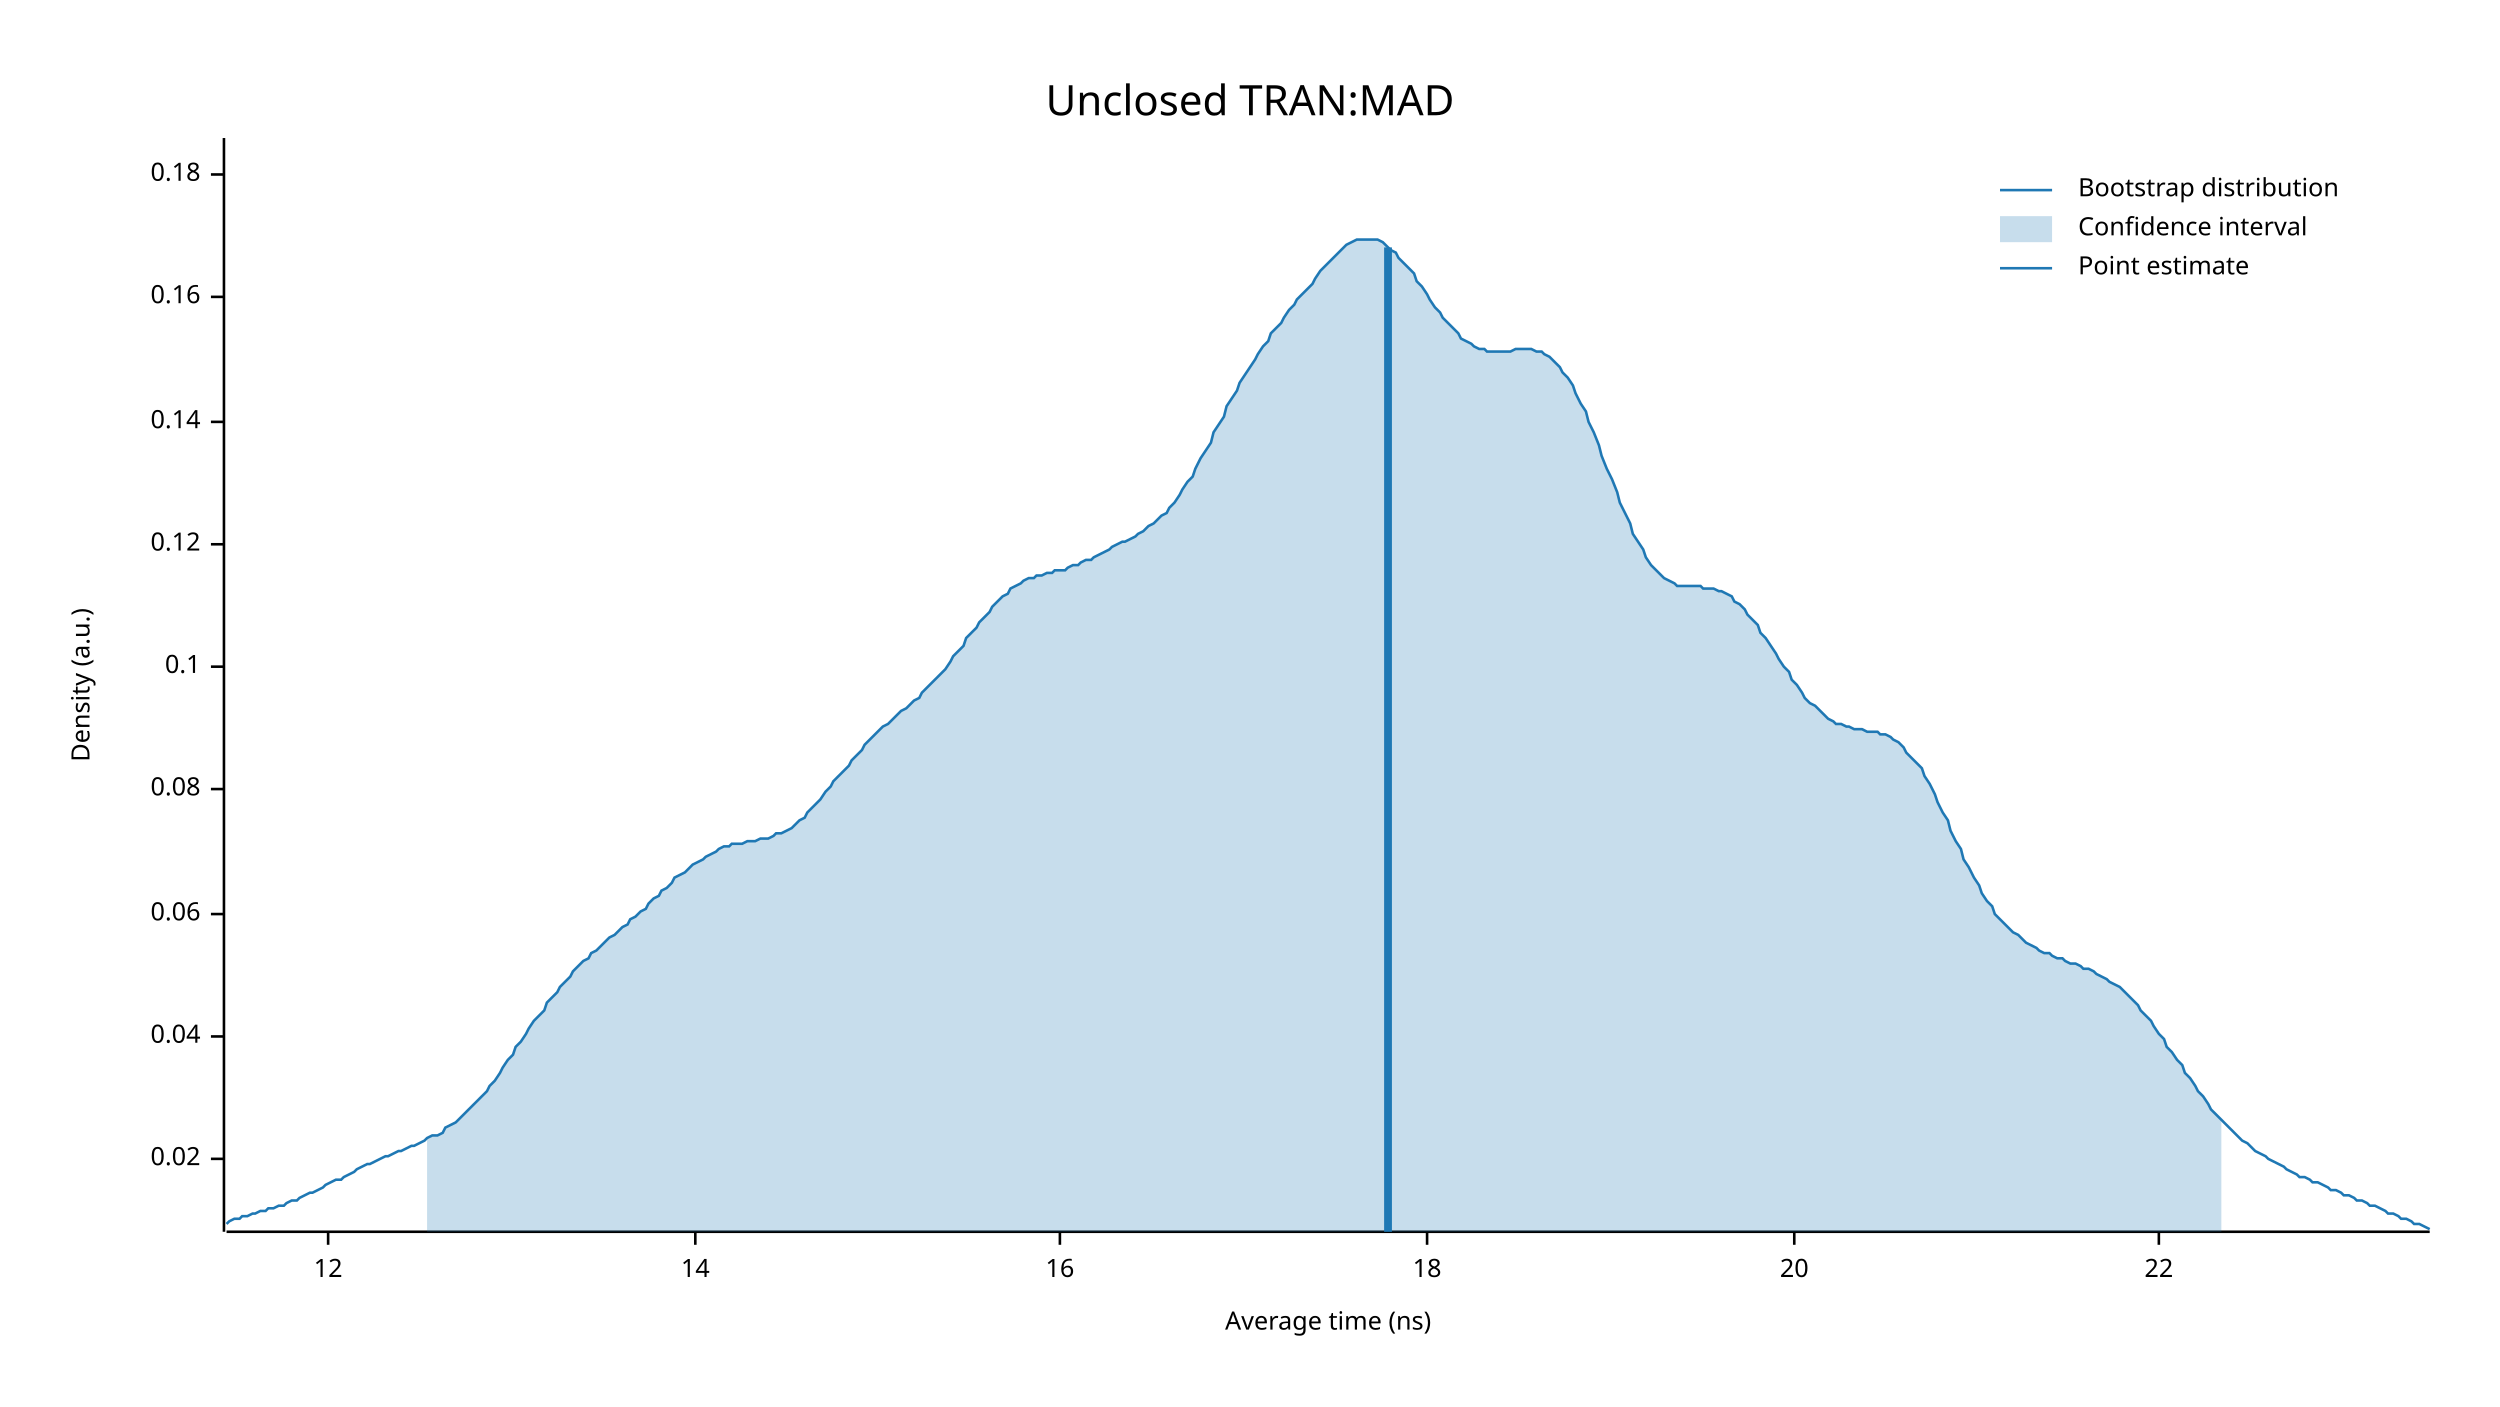
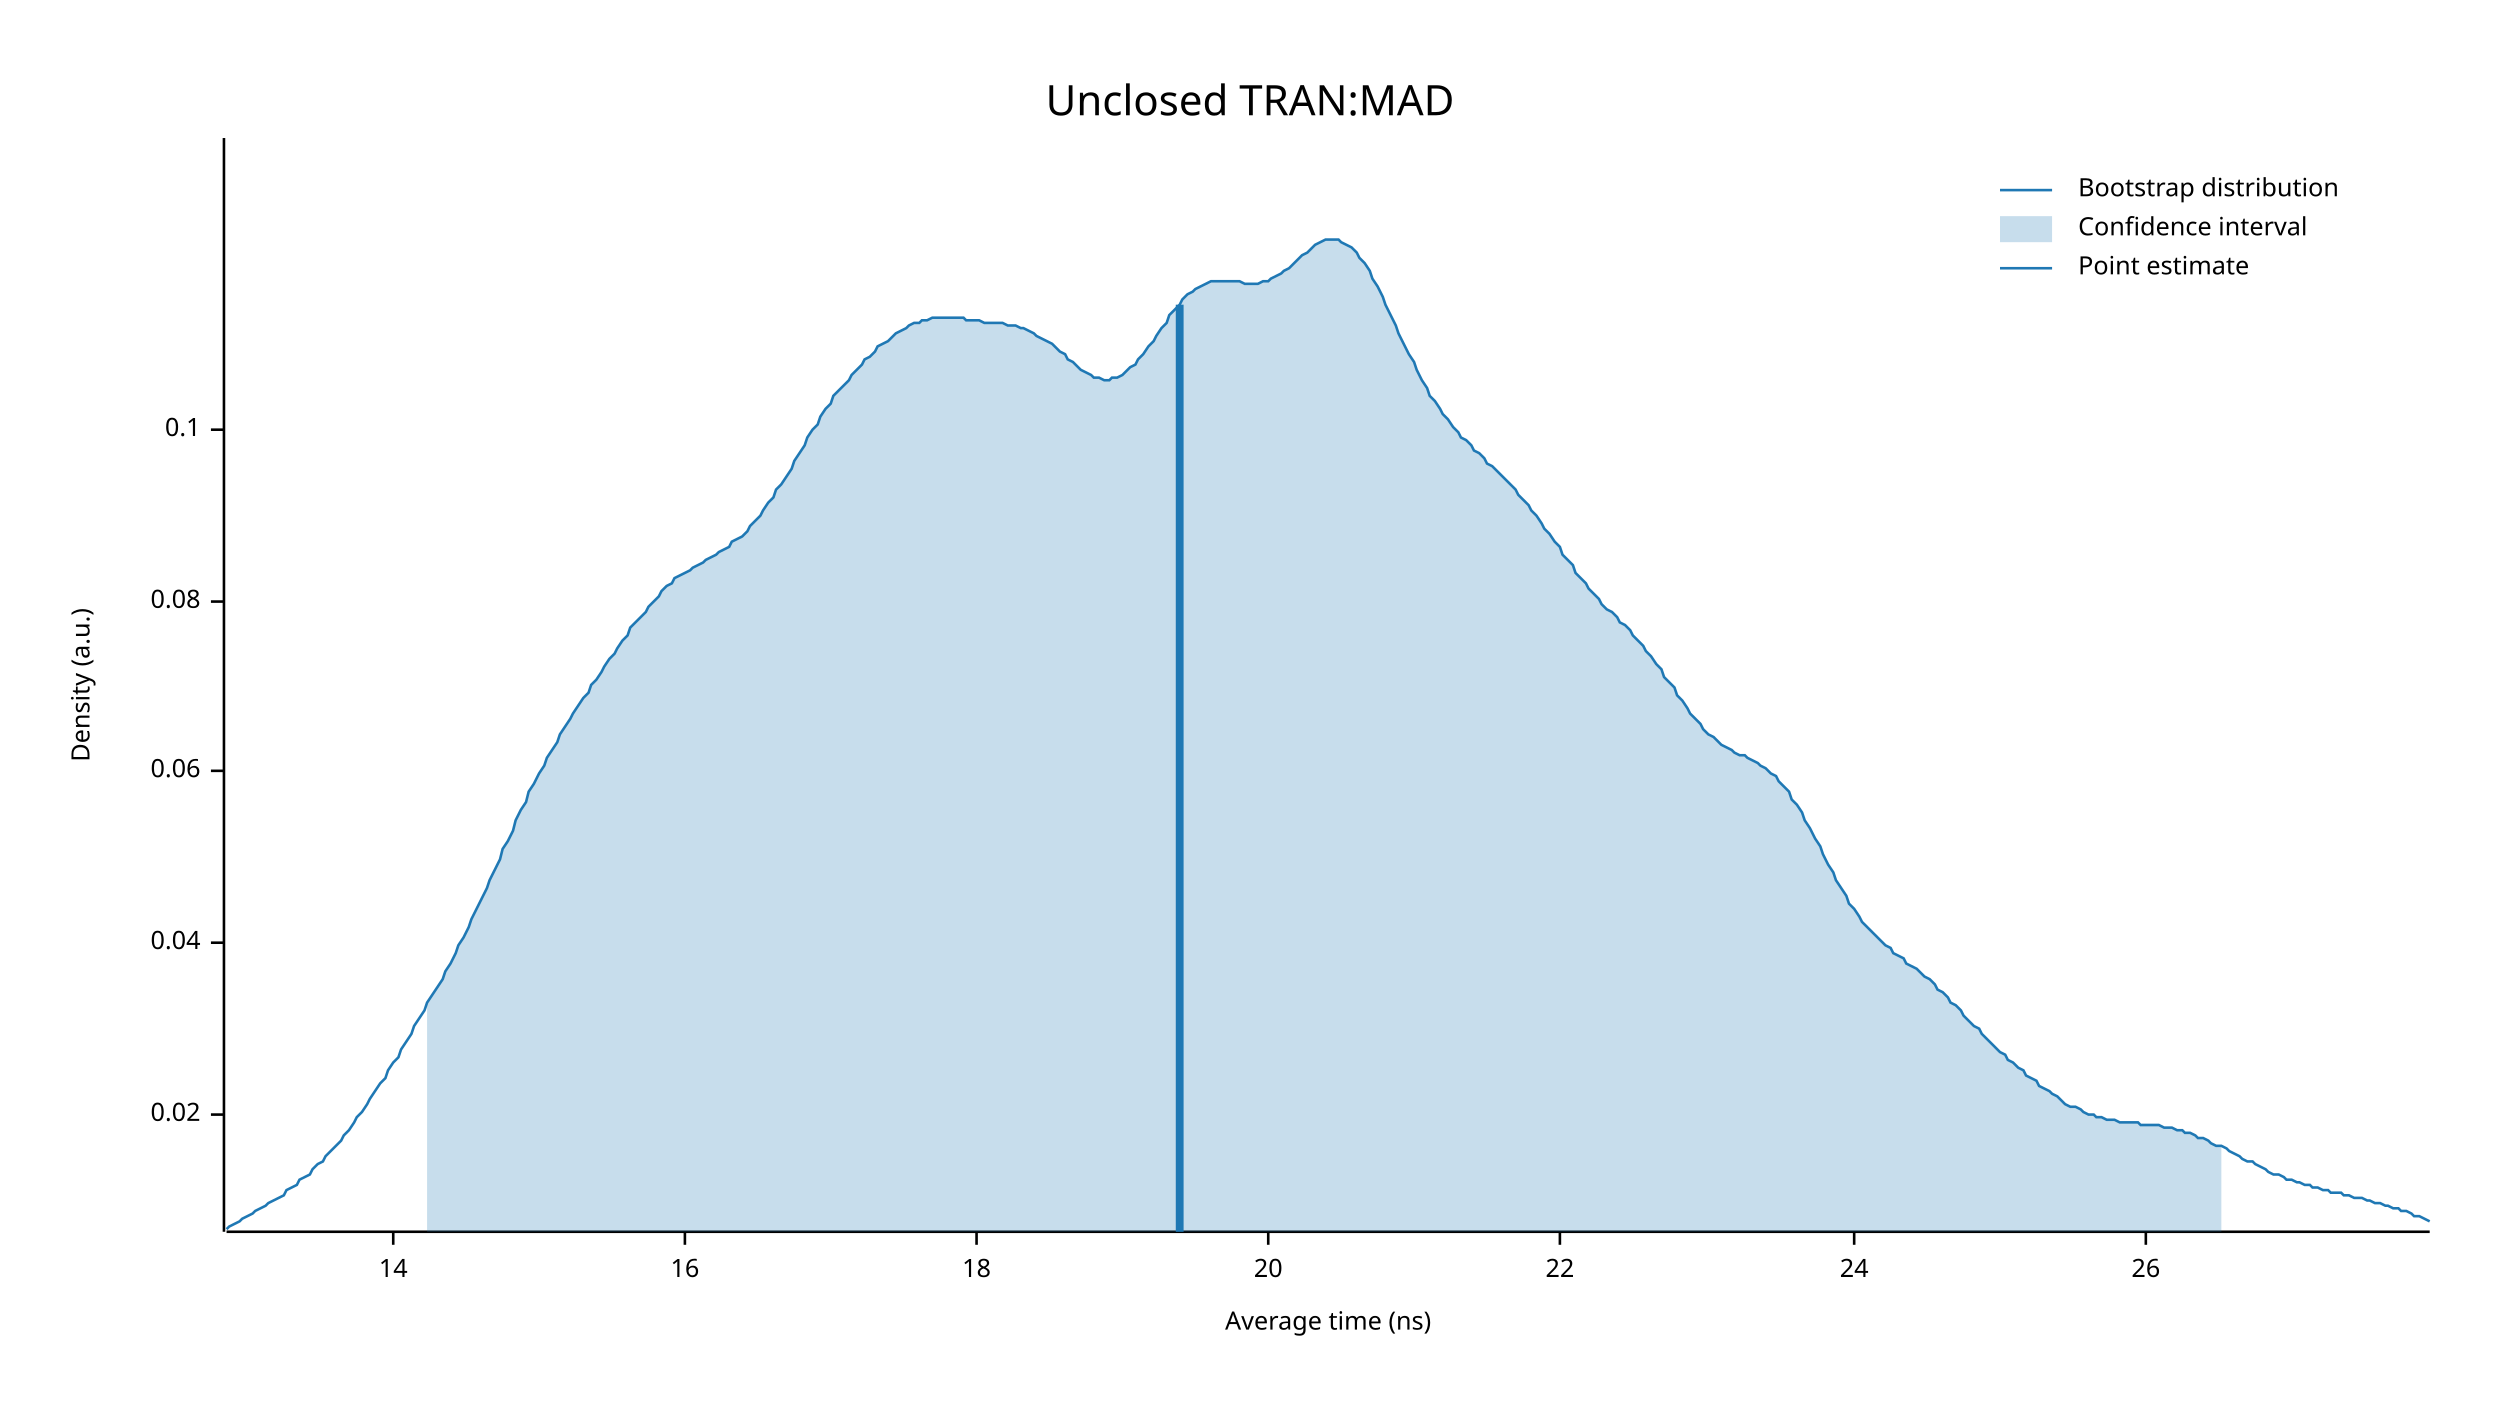
<svg xmlns="http://www.w3.org/2000/svg" width="960" height="540" viewBox="0 0 960 540">
  <text x="480" y="32" dy="0.76em" text-anchor="middle" font-family="sans-serif" font-size="16.129" opacity="1" fill="#000000">
Unclosed TRAN:MAD
</text>
  <text x="27" y="263" dy="0.76em" text-anchor="middle" font-family="sans-serif" font-size="9.677" opacity="1" fill="#000000" transform="rotate(270, 27, 263)">
Density (a.u.)
</text>
  <text x="510" y="513" dy="-0.5ex" text-anchor="middle" font-family="sans-serif" font-size="9.677" opacity="1" fill="#000000">
Average time (ns)
</text>
  <polyline fill="none" opacity="1" stroke="#000000" stroke-width="1" points="86,53 86,473 " />
-   <text x="77" y="445" dy="0.5ex" text-anchor="end" font-family="sans-serif" font-size="9.677" opacity="1" fill="#000000">
+   <text x="77" y="428" dy="0.5ex" text-anchor="end" font-family="sans-serif" font-size="9.677" opacity="1" fill="#000000">
0.02
</text>
-   <polyline fill="none" opacity="1" stroke="#000000" stroke-width="1" points="81,445 86,445 " />
-   <text x="77" y="398" dy="0.5ex" text-anchor="end" font-family="sans-serif" font-size="9.677" opacity="1" fill="#000000">
+   <polyline fill="none" opacity="1" stroke="#000000" stroke-width="1" points="81,428 86,428 " />
+   <text x="77" y="362" dy="0.5ex" text-anchor="end" font-family="sans-serif" font-size="9.677" opacity="1" fill="#000000">
0.04
</text>
-   <polyline fill="none" opacity="1" stroke="#000000" stroke-width="1" points="81,398 86,398 " />
-   <text x="77" y="351" dy="0.5ex" text-anchor="end" font-family="sans-serif" font-size="9.677" opacity="1" fill="#000000">
+   <polyline fill="none" opacity="1" stroke="#000000" stroke-width="1" points="81,362 86,362 " />
+   <text x="77" y="296" dy="0.5ex" text-anchor="end" font-family="sans-serif" font-size="9.677" opacity="1" fill="#000000">
0.06
</text>
-   <polyline fill="none" opacity="1" stroke="#000000" stroke-width="1" points="81,351 86,351 " />
-   <text x="77" y="303" dy="0.5ex" text-anchor="end" font-family="sans-serif" font-size="9.677" opacity="1" fill="#000000">
+   <polyline fill="none" opacity="1" stroke="#000000" stroke-width="1" points="81,296 86,296 " />
+   <text x="77" y="231" dy="0.5ex" text-anchor="end" font-family="sans-serif" font-size="9.677" opacity="1" fill="#000000">
0.08
</text>
-   <polyline fill="none" opacity="1" stroke="#000000" stroke-width="1" points="81,303 86,303 " />
-   <text x="77" y="256" dy="0.5ex" text-anchor="end" font-family="sans-serif" font-size="9.677" opacity="1" fill="#000000">
+   <polyline fill="none" opacity="1" stroke="#000000" stroke-width="1" points="81,231 86,231 " />
+   <text x="77" y="165" dy="0.5ex" text-anchor="end" font-family="sans-serif" font-size="9.677" opacity="1" fill="#000000">
0.1
</text>
-   <polyline fill="none" opacity="1" stroke="#000000" stroke-width="1" points="81,256 86,256 " />
-   <text x="77" y="209" dy="0.5ex" text-anchor="end" font-family="sans-serif" font-size="9.677" opacity="1" fill="#000000">
- 0.12
- </text>
-   <polyline fill="none" opacity="1" stroke="#000000" stroke-width="1" points="81,209 86,209 " />
-   <text x="77" y="162" dy="0.5ex" text-anchor="end" font-family="sans-serif" font-size="9.677" opacity="1" fill="#000000">
- 0.14
- </text>
-   <polyline fill="none" opacity="1" stroke="#000000" stroke-width="1" points="81,162 86,162 " />
-   <text x="77" y="114" dy="0.5ex" text-anchor="end" font-family="sans-serif" font-size="9.677" opacity="1" fill="#000000">
- 0.16
- </text>
-   <polyline fill="none" opacity="1" stroke="#000000" stroke-width="1" points="81,114 86,114 " />
-   <text x="77" y="67" dy="0.5ex" text-anchor="end" font-family="sans-serif" font-size="9.677" opacity="1" fill="#000000">
- 0.18
- </text>
-   <polyline fill="none" opacity="1" stroke="#000000" stroke-width="1" points="81,67 86,67 " />
+   <polyline fill="none" opacity="1" stroke="#000000" stroke-width="1" points="81,165 86,165 " />
  <polyline fill="none" opacity="1" stroke="#000000" stroke-width="1" points="87,473 933,473 " />
-   <text x="126" y="483" dy="0.76em" text-anchor="middle" font-family="sans-serif" font-size="9.677" opacity="1" fill="#000000">
- 12
- </text>
-   <polyline fill="none" opacity="1" stroke="#000000" stroke-width="1" points="126,473 126,478 " />
-   <text x="267" y="483" dy="0.76em" text-anchor="middle" font-family="sans-serif" font-size="9.677" opacity="1" fill="#000000">
+   <text x="151" y="483" dy="0.76em" text-anchor="middle" font-family="sans-serif" font-size="9.677" opacity="1" fill="#000000">
14
</text>
-   <polyline fill="none" opacity="1" stroke="#000000" stroke-width="1" points="267,473 267,478 " />
-   <text x="407" y="483" dy="0.76em" text-anchor="middle" font-family="sans-serif" font-size="9.677" opacity="1" fill="#000000">
+   <polyline fill="none" opacity="1" stroke="#000000" stroke-width="1" points="151,473 151,478 " />
+   <text x="263" y="483" dy="0.76em" text-anchor="middle" font-family="sans-serif" font-size="9.677" opacity="1" fill="#000000">
16
</text>
-   <polyline fill="none" opacity="1" stroke="#000000" stroke-width="1" points="407,473 407,478 " />
-   <text x="548" y="483" dy="0.76em" text-anchor="middle" font-family="sans-serif" font-size="9.677" opacity="1" fill="#000000">
+   <polyline fill="none" opacity="1" stroke="#000000" stroke-width="1" points="263,473 263,478 " />
+   <text x="375" y="483" dy="0.76em" text-anchor="middle" font-family="sans-serif" font-size="9.677" opacity="1" fill="#000000">
18
</text>
-   <polyline fill="none" opacity="1" stroke="#000000" stroke-width="1" points="548,473 548,478 " />
-   <text x="689" y="483" dy="0.76em" text-anchor="middle" font-family="sans-serif" font-size="9.677" opacity="1" fill="#000000">
+   <polyline fill="none" opacity="1" stroke="#000000" stroke-width="1" points="375,473 375,478 " />
+   <text x="487" y="483" dy="0.76em" text-anchor="middle" font-family="sans-serif" font-size="9.677" opacity="1" fill="#000000">
20
</text>
-   <polyline fill="none" opacity="1" stroke="#000000" stroke-width="1" points="689,473 689,478 " />
-   <text x="829" y="483" dy="0.76em" text-anchor="middle" font-family="sans-serif" font-size="9.677" opacity="1" fill="#000000">
+   <polyline fill="none" opacity="1" stroke="#000000" stroke-width="1" points="487,473 487,478 " />
+   <text x="599" y="483" dy="0.76em" text-anchor="middle" font-family="sans-serif" font-size="9.677" opacity="1" fill="#000000">
22
</text>
-   <polyline fill="none" opacity="1" stroke="#000000" stroke-width="1" points="829,473 829,478 " />
-   <polyline fill="none" opacity="1" stroke="#1F78B4" stroke-width="1" points="87,470 88,469 90,468 92,468 93,467 95,467 97,466 98,466 100,465 102,465 103,464 105,464 107,463 109,463 110,462 112,461 114,461 115,460 117,459 119,458 120,458 122,457 124,456 125,455 127,454 129,453 131,453 132,452 134,451 136,450 137,449 139,448 141,447 142,447 144,446 146,445 148,444 149,444 151,443 153,442 154,442 156,441 158,440 159,440 161,439 163,438 164,437 166,436 168,436 170,435 171,433 173,432 175,431 176,430 178,428 180,426 181,425 183,423 185,421 187,419 188,417 190,415 192,412 193,410 195,407 197,405 198,402 200,400 202,397 203,395 205,392 207,390 209,388 210,385 212,383 214,381 215,379 217,377 219,375 220,373 222,371 224,369 226,368 227,366 229,365 231,363 232,362 234,360 236,359 237,358 239,356 241,355 242,353 244,352 246,350 248,349 249,347 251,345 253,344 254,342 256,341 258,339 259,337 261,336 263,335 265,333 266,332 268,331 270,330 271,329 273,328 275,327 276,326 278,325 280,325 281,324 283,324 285,324 287,323 288,323 290,323 292,322 293,322 295,322 297,321 298,320 300,320 302,319 304,318 305,317 307,315 309,314 310,312 312,310 314,308 315,307 317,304 319,302 320,300 322,298 324,296 326,294 327,292 329,290 331,288 332,286 334,284 336,282 337,281 339,279 341,278 343,276 344,275 346,273 348,272 349,271 351,269 353,268 354,266 356,264 358,262 359,261 361,259 363,257 365,254 366,252 368,250 370,248 371,245 373,243 375,241 376,239 378,237 380,235 381,233 383,231 385,229 387,228 388,226 390,225 392,224 393,223 395,222 397,222 398,221 400,221 402,220 404,220 405,219 407,219 409,219 410,218 412,217 414,217 415,216 417,215 419,215 420,214 422,213 424,212 426,211 427,210 429,209 431,208 432,208 434,207 436,206 437,205 439,204 441,202 443,201 444,200 446,198 448,197 449,195 451,193 453,190 454,188 456,185 458,183 459,180 461,176 463,173 465,170 466,166 468,163 470,160 471,156 473,153 475,150 476,147 478,144 480,141 482,138 483,136 485,133 487,131 488,128 490,126 492,124 493,122 495,119 497,117 498,115 500,113 502,111 504,109 505,107 507,104 509,102 510,101 512,99 514,97 515,96 517,94 519,93 521,92 522,92 524,92 526,92 527,92 529,92 531,93 532,94 534,96 536,97 537,99 539,101 541,103 543,105 544,108 546,110 548,113 549,115 551,118 553,120 554,122 556,124 558,126 560,128 561,130 563,131 565,132 566,133 568,134 570,134 571,135 573,135 575,135 576,135 578,135 580,135 582,134 583,134 585,134 587,134 588,134 590,135 592,135 593,136 595,137 597,139 599,141 600,143 602,145 604,148 605,151 607,155 609,158 610,162 612,166 614,171 615,175 617,180 619,184 621,189 622,193 624,197 626,201 627,205 629,208 631,211 632,214 634,217 636,219 638,221 639,222 641,223 643,224 644,225 646,225 648,225 649,225 651,225 653,225 654,226 656,226 658,226 660,227 661,227 663,228 665,229 666,231 668,232 670,234 671,236 673,238 675,240 676,243 678,245 680,248 682,251 683,253 685,256 687,258 688,261 690,263 692,266 693,268 695,270 697,271 699,273 700,274 702,276 704,277 705,278 707,278 709,279 710,279 712,280 714,280 715,280 717,281 719,281 721,281 722,282 724,282 726,283 727,284 729,285 731,287 732,289 734,291 736,293 738,295 739,298 741,301 743,305 744,308 746,312 748,315 749,319 751,323 753,326 754,330 756,333 758,337 760,340 761,343 763,346 765,348 766,351 768,353 770,355 771,356 773,358 775,359 777,361 778,362 780,363 782,364 783,365 785,366 787,366 788,367 790,368 792,368 793,369 795,370 797,370 799,371 800,372 802,372 804,373 805,374 807,375 809,376 810,377 812,378 814,379 816,381 817,382 819,384 821,386 822,388 824,390 826,392 827,394 829,397 831,399 832,402 834,404 836,407 838,409 839,412 841,414 843,417 844,419 846,421 848,424 849,426 851,428 853,430 855,432 856,433 858,435 860,437 861,438 863,439 865,441 866,442 868,443 870,444 871,445 873,446 875,447 877,448 878,449 880,450 882,451 883,452 885,452 887,453 888,454 890,454 892,455 894,456 895,457 897,457 899,458 900,459 902,459 904,460 905,461 907,461 909,462 910,463 912,463 914,464 916,465 917,466 919,466 921,467 922,468 924,468 926,469 927,470 929,470 931,471 933,472 " />
-   <polygon opacity="0.25" fill="#1F78B4" points="164,437 166,436 168,436 170,435 171,433 173,432 175,431 176,430 178,428 180,426 181,425 183,423 185,421 187,419 188,417 190,415 192,412 193,410 195,407 197,405 198,402 200,400 202,397 203,395 205,392 207,390 209,388 210,385 212,383 214,381 215,379 217,377 219,375 220,373 222,371 224,369 226,368 227,366 229,365 231,363 232,362 234,360 236,359 237,358 239,356 241,355 242,353 244,352 246,350 248,349 249,347 251,345 253,344 254,342 256,341 258,339 259,337 261,336 263,335 265,333 266,332 268,331 270,330 271,329 273,328 275,327 276,326 278,325 280,325 281,324 283,324 285,324 287,323 288,323 290,323 292,322 293,322 295,322 297,321 298,320 300,320 302,319 304,318 305,317 307,315 309,314 310,312 312,310 314,308 315,307 317,304 319,302 320,300 322,298 324,296 326,294 327,292 329,290 331,288 332,286 334,284 336,282 337,281 339,279 341,278 343,276 344,275 346,273 348,272 349,271 351,269 353,268 354,266 356,264 358,262 359,261 361,259 363,257 365,254 366,252 368,250 370,248 371,245 373,243 375,241 376,239 378,237 380,235 381,233 383,231 385,229 387,228 388,226 390,225 392,224 393,223 395,222 397,222 398,221 400,221 402,220 404,220 405,219 407,219 409,219 410,218 412,217 414,217 415,216 417,215 419,215 420,214 422,213 424,212 426,211 427,210 429,209 431,208 432,208 434,207 436,206 437,205 439,204 441,202 443,201 444,200 446,198 448,197 449,195 451,193 453,190 454,188 456,185 458,183 459,180 461,176 463,173 465,170 466,166 468,163 470,160 471,156 473,153 475,150 476,147 478,144 480,141 482,138 483,136 485,133 487,131 488,128 490,126 492,124 493,122 495,119 497,117 498,115 500,113 502,111 504,109 505,107 507,104 509,102 510,101 512,99 514,97 515,96 517,94 519,93 521,92 522,92 524,92 526,92 527,92 529,92 531,93 532,94 534,96 536,97 537,99 539,101 541,103 543,105 544,108 546,110 548,113 549,115 551,118 553,120 554,122 556,124 558,126 560,128 561,130 563,131 565,132 566,133 568,134 570,134 571,135 573,135 575,135 576,135 578,135 580,135 582,134 583,134 585,134 587,134 588,134 590,135 592,135 593,136 595,137 597,139 599,141 600,143 602,145 604,148 605,151 607,155 609,158 610,162 612,166 614,171 615,175 617,180 619,184 621,189 622,193 624,197 626,201 627,205 629,208 631,211 632,214 634,217 636,219 638,221 639,222 641,223 643,224 644,225 646,225 648,225 649,225 651,225 653,225 654,226 656,226 658,226 660,227 661,227 663,228 665,229 666,231 668,232 670,234 671,236 673,238 675,240 676,243 678,245 680,248 682,251 683,253 685,256 687,258 688,261 690,263 692,266 693,268 695,270 697,271 699,273 700,274 702,276 704,277 705,278 707,278 709,279 710,279 712,280 714,280 715,280 717,281 719,281 721,281 722,282 724,282 726,283 727,284 729,285 731,287 732,289 734,291 736,293 738,295 739,298 741,301 743,305 744,308 746,312 748,315 749,319 751,323 753,326 754,330 756,333 758,337 760,340 761,343 763,346 765,348 766,351 768,353 770,355 771,356 773,358 775,359 777,361 778,362 780,363 782,364 783,365 785,366 787,366 788,367 790,368 792,368 793,369 795,370 797,370 799,371 800,372 802,372 804,373 805,374 807,375 809,376 810,377 812,378 814,379 816,381 817,382 819,384 821,386 822,388 824,390 826,392 827,394 829,397 831,399 832,402 834,404 836,407 838,409 839,412 841,414 843,417 844,419 846,421 848,424 849,426 851,428 853,430 853,473 164,473 " />
-   <polyline fill="none" opacity="1" stroke="#1F78B4" stroke-width="3" points="533,473 533,95 " />
+   <polyline fill="none" opacity="1" stroke="#000000" stroke-width="1" points="599,473 599,478 " />
+   <text x="712" y="483" dy="0.76em" text-anchor="middle" font-family="sans-serif" font-size="9.677" opacity="1" fill="#000000">
+ 24
+ </text>
+   <polyline fill="none" opacity="1" stroke="#000000" stroke-width="1" points="712,473 712,478 " />
+   <text x="824" y="483" dy="0.76em" text-anchor="middle" font-family="sans-serif" font-size="9.677" opacity="1" fill="#000000">
+ 26
+ </text>
+   <polyline fill="none" opacity="1" stroke="#000000" stroke-width="1" points="824,473 824,478 " />
+   <polyline fill="none" opacity="1" stroke="#1F78B4" stroke-width="1" points="87,472 88,471 90,470 92,469 93,468 95,467 97,466 98,465 100,464 102,463 103,462 105,461 107,460 109,459 110,457 112,456 114,455 115,453 117,452 119,451 120,449 122,447 124,446 125,444 127,442 129,440 131,438 132,436 134,434 136,431 137,429 139,427 141,424 142,422 144,419 146,416 148,414 149,411 151,408 153,406 154,403 156,400 158,397 159,394 161,391 163,388 164,385 166,382 168,379 170,376 171,373 173,370 175,366 176,363 178,360 180,356 181,353 183,349 185,345 187,341 188,338 190,334 192,330 193,326 195,323 197,319 198,315 200,311 202,308 203,304 205,301 207,297 209,294 210,291 212,288 214,285 215,282 217,279 219,276 220,274 222,271 224,268 226,266 227,263 229,261 231,258 232,256 234,253 236,251 237,249 239,246 241,244 242,241 244,239 246,237 248,235 249,233 251,231 253,229 254,227 256,225 258,224 259,222 261,221 263,220 265,219 266,218 268,217 270,216 271,215 273,214 275,213 276,212 278,211 280,210 281,208 283,207 285,206 287,204 288,202 290,200 292,198 293,196 295,193 297,191 298,188 300,186 302,183 304,180 305,177 307,174 309,171 310,168 312,165 314,163 315,160 317,157 319,155 320,152 322,150 324,148 326,146 327,144 329,142 331,140 332,138 334,137 336,135 337,133 339,132 341,131 343,129 344,128 346,127 348,126 349,125 351,124 353,124 354,123 356,123 358,122 359,122 361,122 363,122 365,122 366,122 368,122 370,122 371,123 373,123 375,123 376,123 378,124 380,124 381,124 383,124 385,124 387,125 388,125 390,125 392,126 393,126 395,127 397,128 398,129 400,130 402,131 404,132 405,133 407,135 409,136 410,138 412,139 414,141 415,142 417,143 419,144 420,145 422,145 424,146 426,146 427,145 429,145 431,144 432,143 434,141 436,140 437,138 439,136 441,133 443,131 444,129 446,126 448,124 449,121 451,119 453,117 454,115 456,113 458,112 459,111 461,110 463,109 465,108 466,108 468,108 470,108 471,108 473,108 475,108 476,108 478,109 480,109 482,109 483,109 485,108 487,108 488,107 490,106 492,105 493,104 495,103 497,101 498,100 500,98 502,97 504,95 505,94 507,93 509,92 510,92 512,92 514,92 515,93 517,94 519,95 521,97 522,99 524,101 526,104 527,107 529,110 531,114 532,117 534,121 536,125 537,128 539,132 541,136 543,139 544,142 546,146 548,149 549,152 551,154 553,157 554,159 556,161 558,164 560,166 561,168 563,169 565,171 566,173 568,174 570,176 571,178 573,179 575,181 576,182 578,184 580,186 582,188 583,190 585,192 587,194 588,196 590,198 592,201 593,203 595,205 597,208 599,210 600,213 602,215 604,217 605,220 607,222 609,224 610,226 612,228 614,230 615,232 617,234 619,235 621,237 622,239 624,240 626,242 627,244 629,246 631,248 632,250 634,252 636,255 638,257 639,260 641,262 643,264 644,267 646,269 648,272 649,274 651,276 653,278 654,280 656,282 658,283 660,285 661,286 663,287 665,288 666,289 668,290 670,290 671,291 673,292 675,293 676,294 678,295 680,297 682,298 683,300 685,302 687,304 688,307 690,309 692,312 693,315 695,318 697,322 699,325 700,328 702,332 704,335 705,338 707,341 709,344 710,347 712,349 714,352 715,354 717,356 719,358 721,360 722,361 724,363 726,364 727,366 729,367 731,368 732,370 734,371 736,372 738,374 739,375 741,376 743,378 744,380 746,381 748,383 749,385 751,386 753,388 754,390 756,392 758,394 760,395 761,397 763,399 765,401 766,402 768,404 770,405 771,407 773,408 775,410 777,411 778,413 780,414 782,415 783,417 785,418 787,419 788,420 790,421 792,423 793,424 795,425 797,425 799,426 800,427 802,428 804,428 805,429 807,429 809,430 810,430 812,430 814,431 816,431 817,431 819,431 821,431 822,432 824,432 826,432 827,432 829,432 831,433 832,433 834,433 836,434 838,434 839,435 841,435 843,436 844,437 846,437 848,438 849,439 851,440 853,440 855,441 856,442 858,443 860,444 861,445 863,446 865,446 866,447 868,448 870,449 871,450 873,451 875,451 877,452 878,453 880,453 882,454 883,454 885,455 887,455 888,456 890,456 892,457 894,457 895,458 897,458 899,458 900,459 902,459 904,460 905,460 907,460 909,461 910,461 912,462 914,462 916,463 917,463 919,464 921,464 922,465 924,465 926,466 927,467 929,467 931,468 933,469 " />
+   <polygon opacity="0.25" fill="#1F78B4" points="164,385 166,382 168,379 170,376 171,373 173,370 175,366 176,363 178,360 180,356 181,353 183,349 185,345 187,341 188,338 190,334 192,330 193,326 195,323 197,319 198,315 200,311 202,308 203,304 205,301 207,297 209,294 210,291 212,288 214,285 215,282 217,279 219,276 220,274 222,271 224,268 226,266 227,263 229,261 231,258 232,256 234,253 236,251 237,249 239,246 241,244 242,241 244,239 246,237 248,235 249,233 251,231 253,229 254,227 256,225 258,224 259,222 261,221 263,220 265,219 266,218 268,217 270,216 271,215 273,214 275,213 276,212 278,211 280,210 281,208 283,207 285,206 287,204 288,202 290,200 292,198 293,196 295,193 297,191 298,188 300,186 302,183 304,180 305,177 307,174 309,171 310,168 312,165 314,163 315,160 317,157 319,155 320,152 322,150 324,148 326,146 327,144 329,142 331,140 332,138 334,137 336,135 337,133 339,132 341,131 343,129 344,128 346,127 348,126 349,125 351,124 353,124 354,123 356,123 358,122 359,122 361,122 363,122 365,122 366,122 368,122 370,122 371,123 373,123 375,123 376,123 378,124 380,124 381,124 383,124 385,124 387,125 388,125 390,125 392,126 393,126 395,127 397,128 398,129 400,130 402,131 404,132 405,133 407,135 409,136 410,138 412,139 414,141 415,142 417,143 419,144 420,145 422,145 424,146 426,146 427,145 429,145 431,144 432,143 434,141 436,140 437,138 439,136 441,133 443,131 444,129 446,126 448,124 449,121 451,119 453,117 454,115 456,113 458,112 459,111 461,110 463,109 465,108 466,108 468,108 470,108 471,108 473,108 475,108 476,108 478,109 480,109 482,109 483,109 485,108 487,108 488,107 490,106 492,105 493,104 495,103 497,101 498,100 500,98 502,97 504,95 505,94 507,93 509,92 510,92 512,92 514,92 515,93 517,94 519,95 521,97 522,99 524,101 526,104 527,107 529,110 531,114 532,117 534,121 536,125 537,128 539,132 541,136 543,139 544,142 546,146 548,149 549,152 551,154 553,157 554,159 556,161 558,164 560,166 561,168 563,169 565,171 566,173 568,174 570,176 571,178 573,179 575,181 576,182 578,184 580,186 582,188 583,190 585,192 587,194 588,196 590,198 592,201 593,203 595,205 597,208 599,210 600,213 602,215 604,217 605,220 607,222 609,224 610,226 612,228 614,230 615,232 617,234 619,235 621,237 622,239 624,240 626,242 627,244 629,246 631,248 632,250 634,252 636,255 638,257 639,260 641,262 643,264 644,267 646,269 648,272 649,274 651,276 653,278 654,280 656,282 658,283 660,285 661,286 663,287 665,288 666,289 668,290 670,290 671,291 673,292 675,293 676,294 678,295 680,297 682,298 683,300 685,302 687,304 688,307 690,309 692,312 693,315 695,318 697,322 699,325 700,328 702,332 704,335 705,338 707,341 709,344 710,347 712,349 714,352 715,354 717,356 719,358 721,360 722,361 724,363 726,364 727,366 729,367 731,368 732,370 734,371 736,372 738,374 739,375 741,376 743,378 744,380 746,381 748,383 749,385 751,386 753,388 754,390 756,392 758,394 760,395 761,397 763,399 765,401 766,402 768,404 770,405 771,407 773,408 775,410 777,411 778,413 780,414 782,415 783,417 785,418 787,419 788,420 790,421 792,423 793,424 795,425 797,425 799,426 800,427 802,428 804,428 805,429 807,429 809,430 810,430 812,430 814,431 816,431 817,431 819,431 821,431 822,432 824,432 826,432 827,432 829,432 831,433 832,433 834,433 836,434 838,434 839,435 841,435 843,436 844,437 846,437 848,438 849,439 851,440 853,440 853,473 164,473 " />
+   <polyline fill="none" opacity="1" stroke="#1F78B4" stroke-width="3" points="453,473 453,117 " />
  <text x="798" y="68" dy="0.76em" text-anchor="start" font-family="sans-serif" font-size="9.677" opacity="1" fill="#000000">
Bootstrap distribution
</text>
  <text x="798" y="83" dy="0.76em" text-anchor="start" font-family="sans-serif" font-size="9.677" opacity="1" fill="#000000">
Confidence interval
</text>
  <text x="798" y="98" dy="0.76em" text-anchor="start" font-family="sans-serif" font-size="9.677" opacity="1" fill="#000000">
Point estimate
</text>
  <polyline fill="none" opacity="1" stroke="#1F78B4" stroke-width="1" points="768,73 788,73 " />
  <rect x="768" y="83" width="20" height="10" opacity="0.25" fill="#1F78B4" stroke="none" />
  <polyline fill="none" opacity="1" stroke="#1F78B4" stroke-width="1" points="768,103 788,103 " />
</svg>
